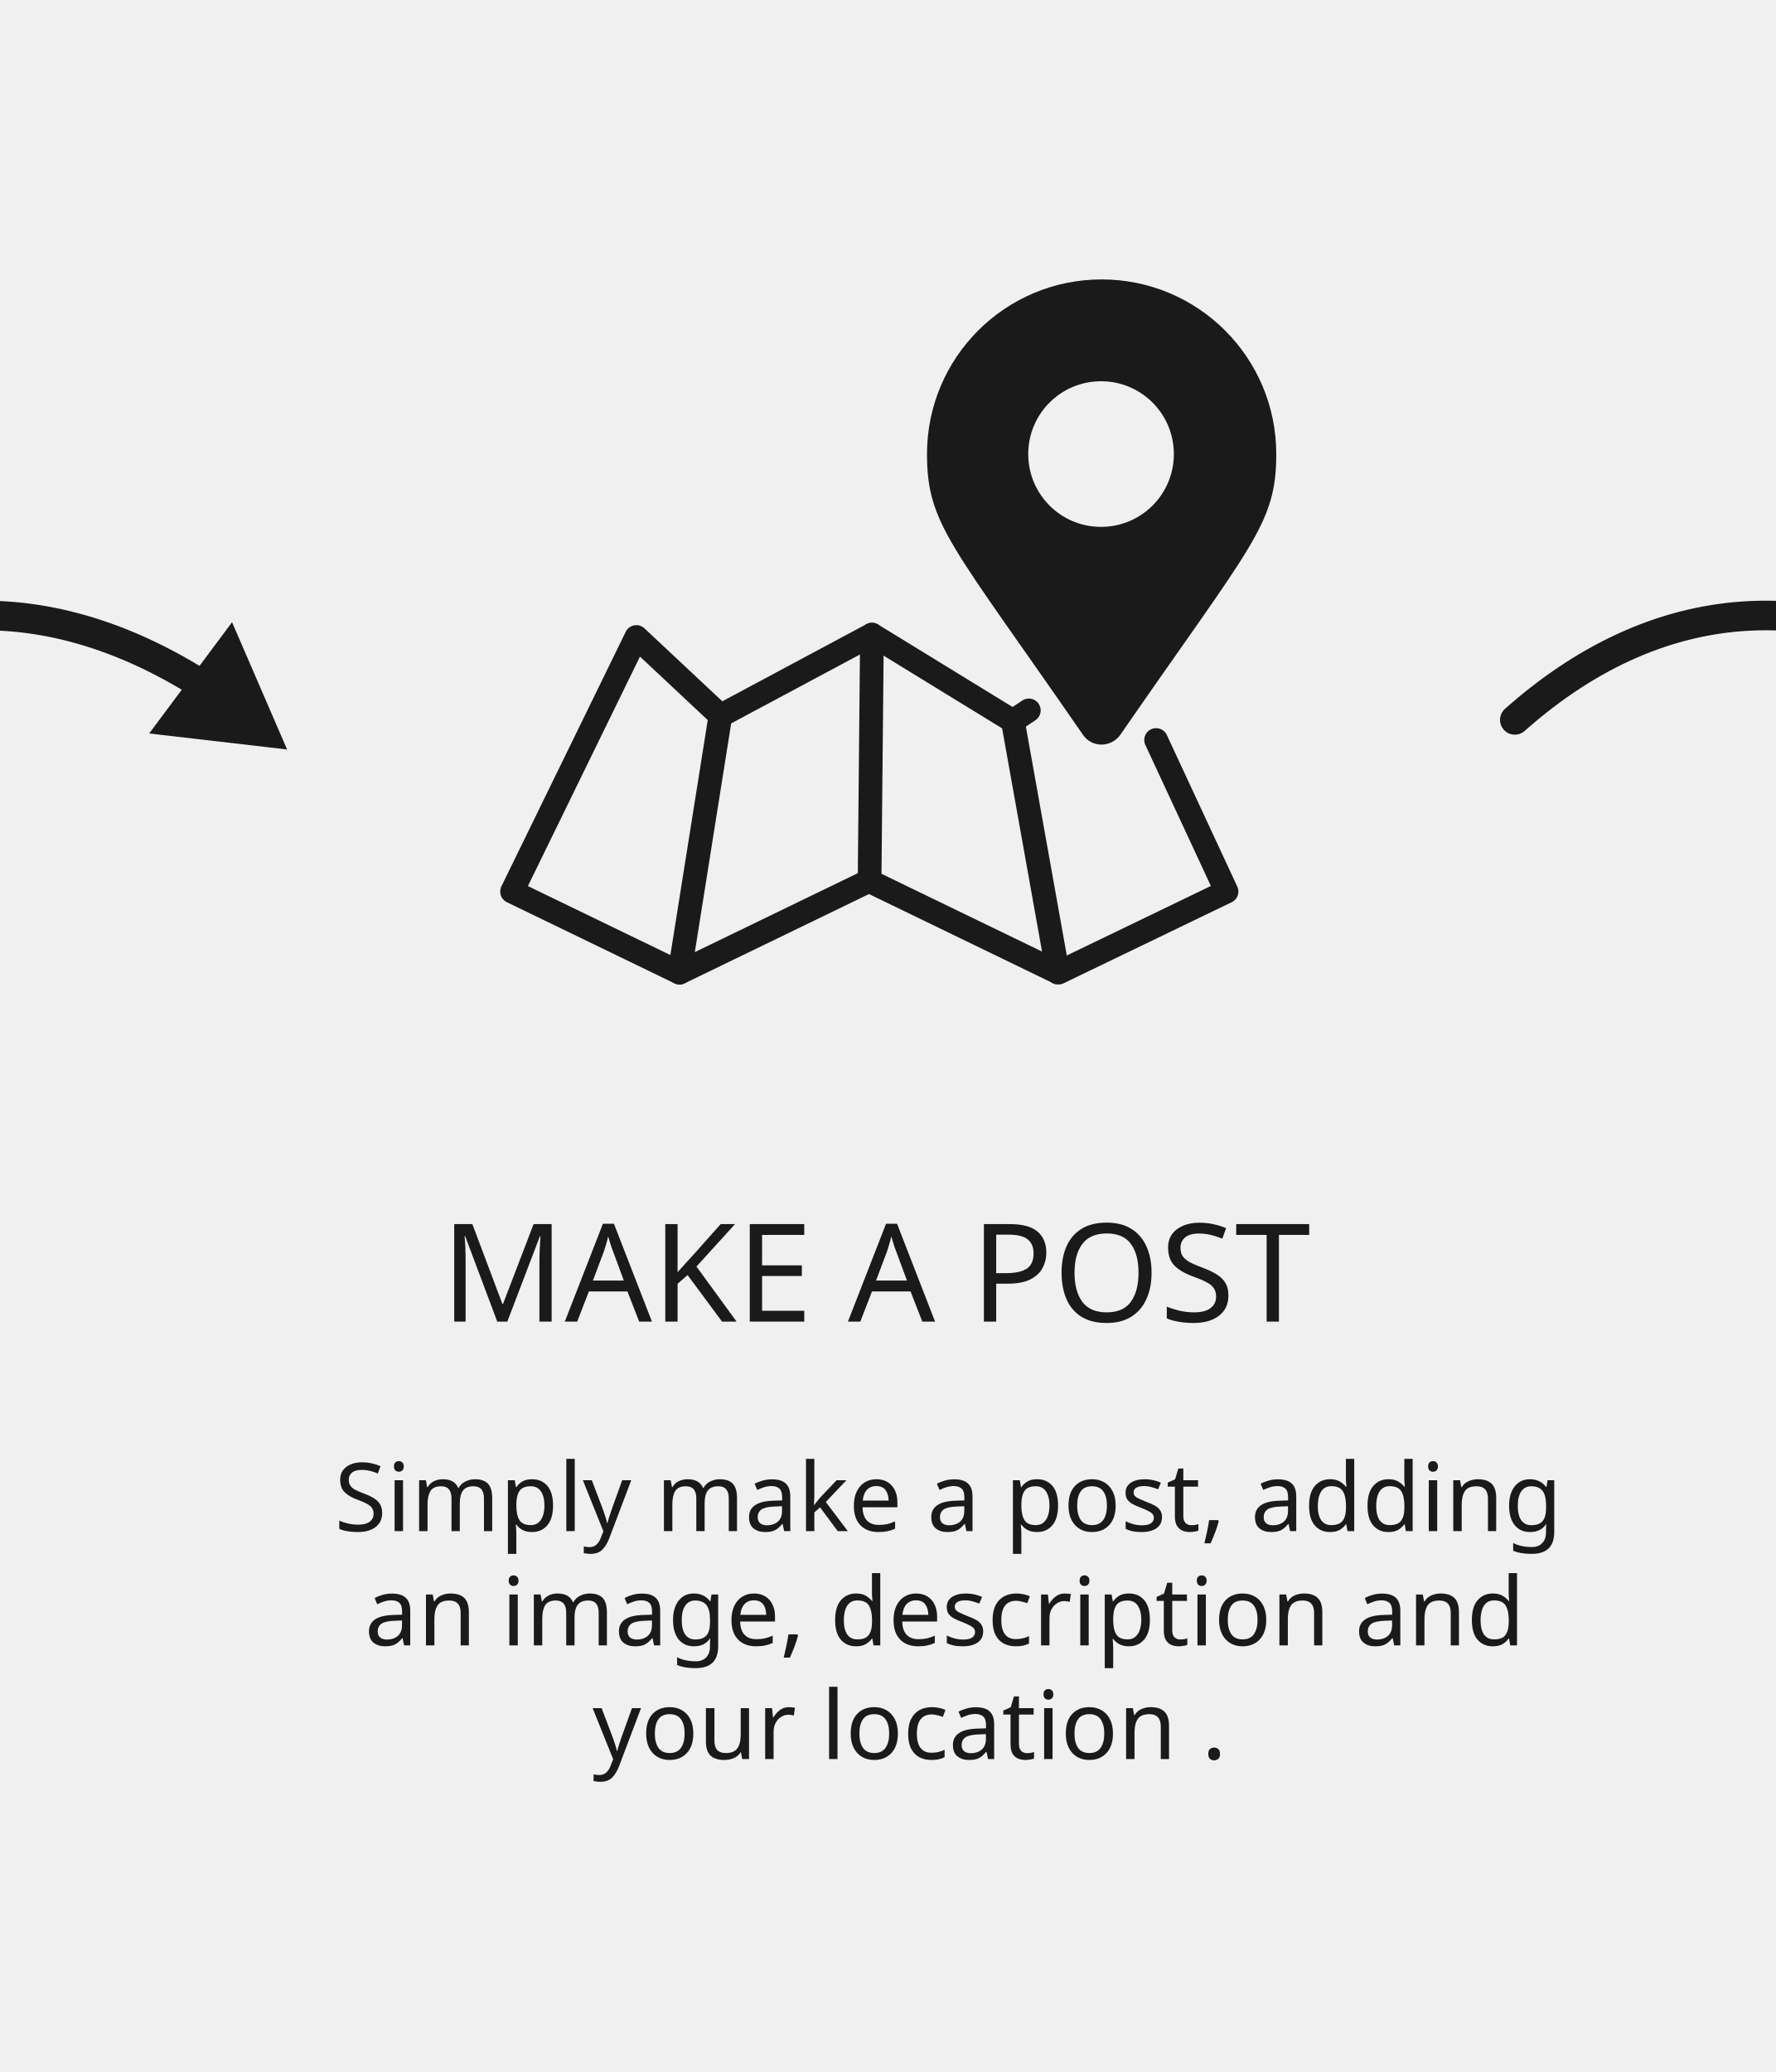
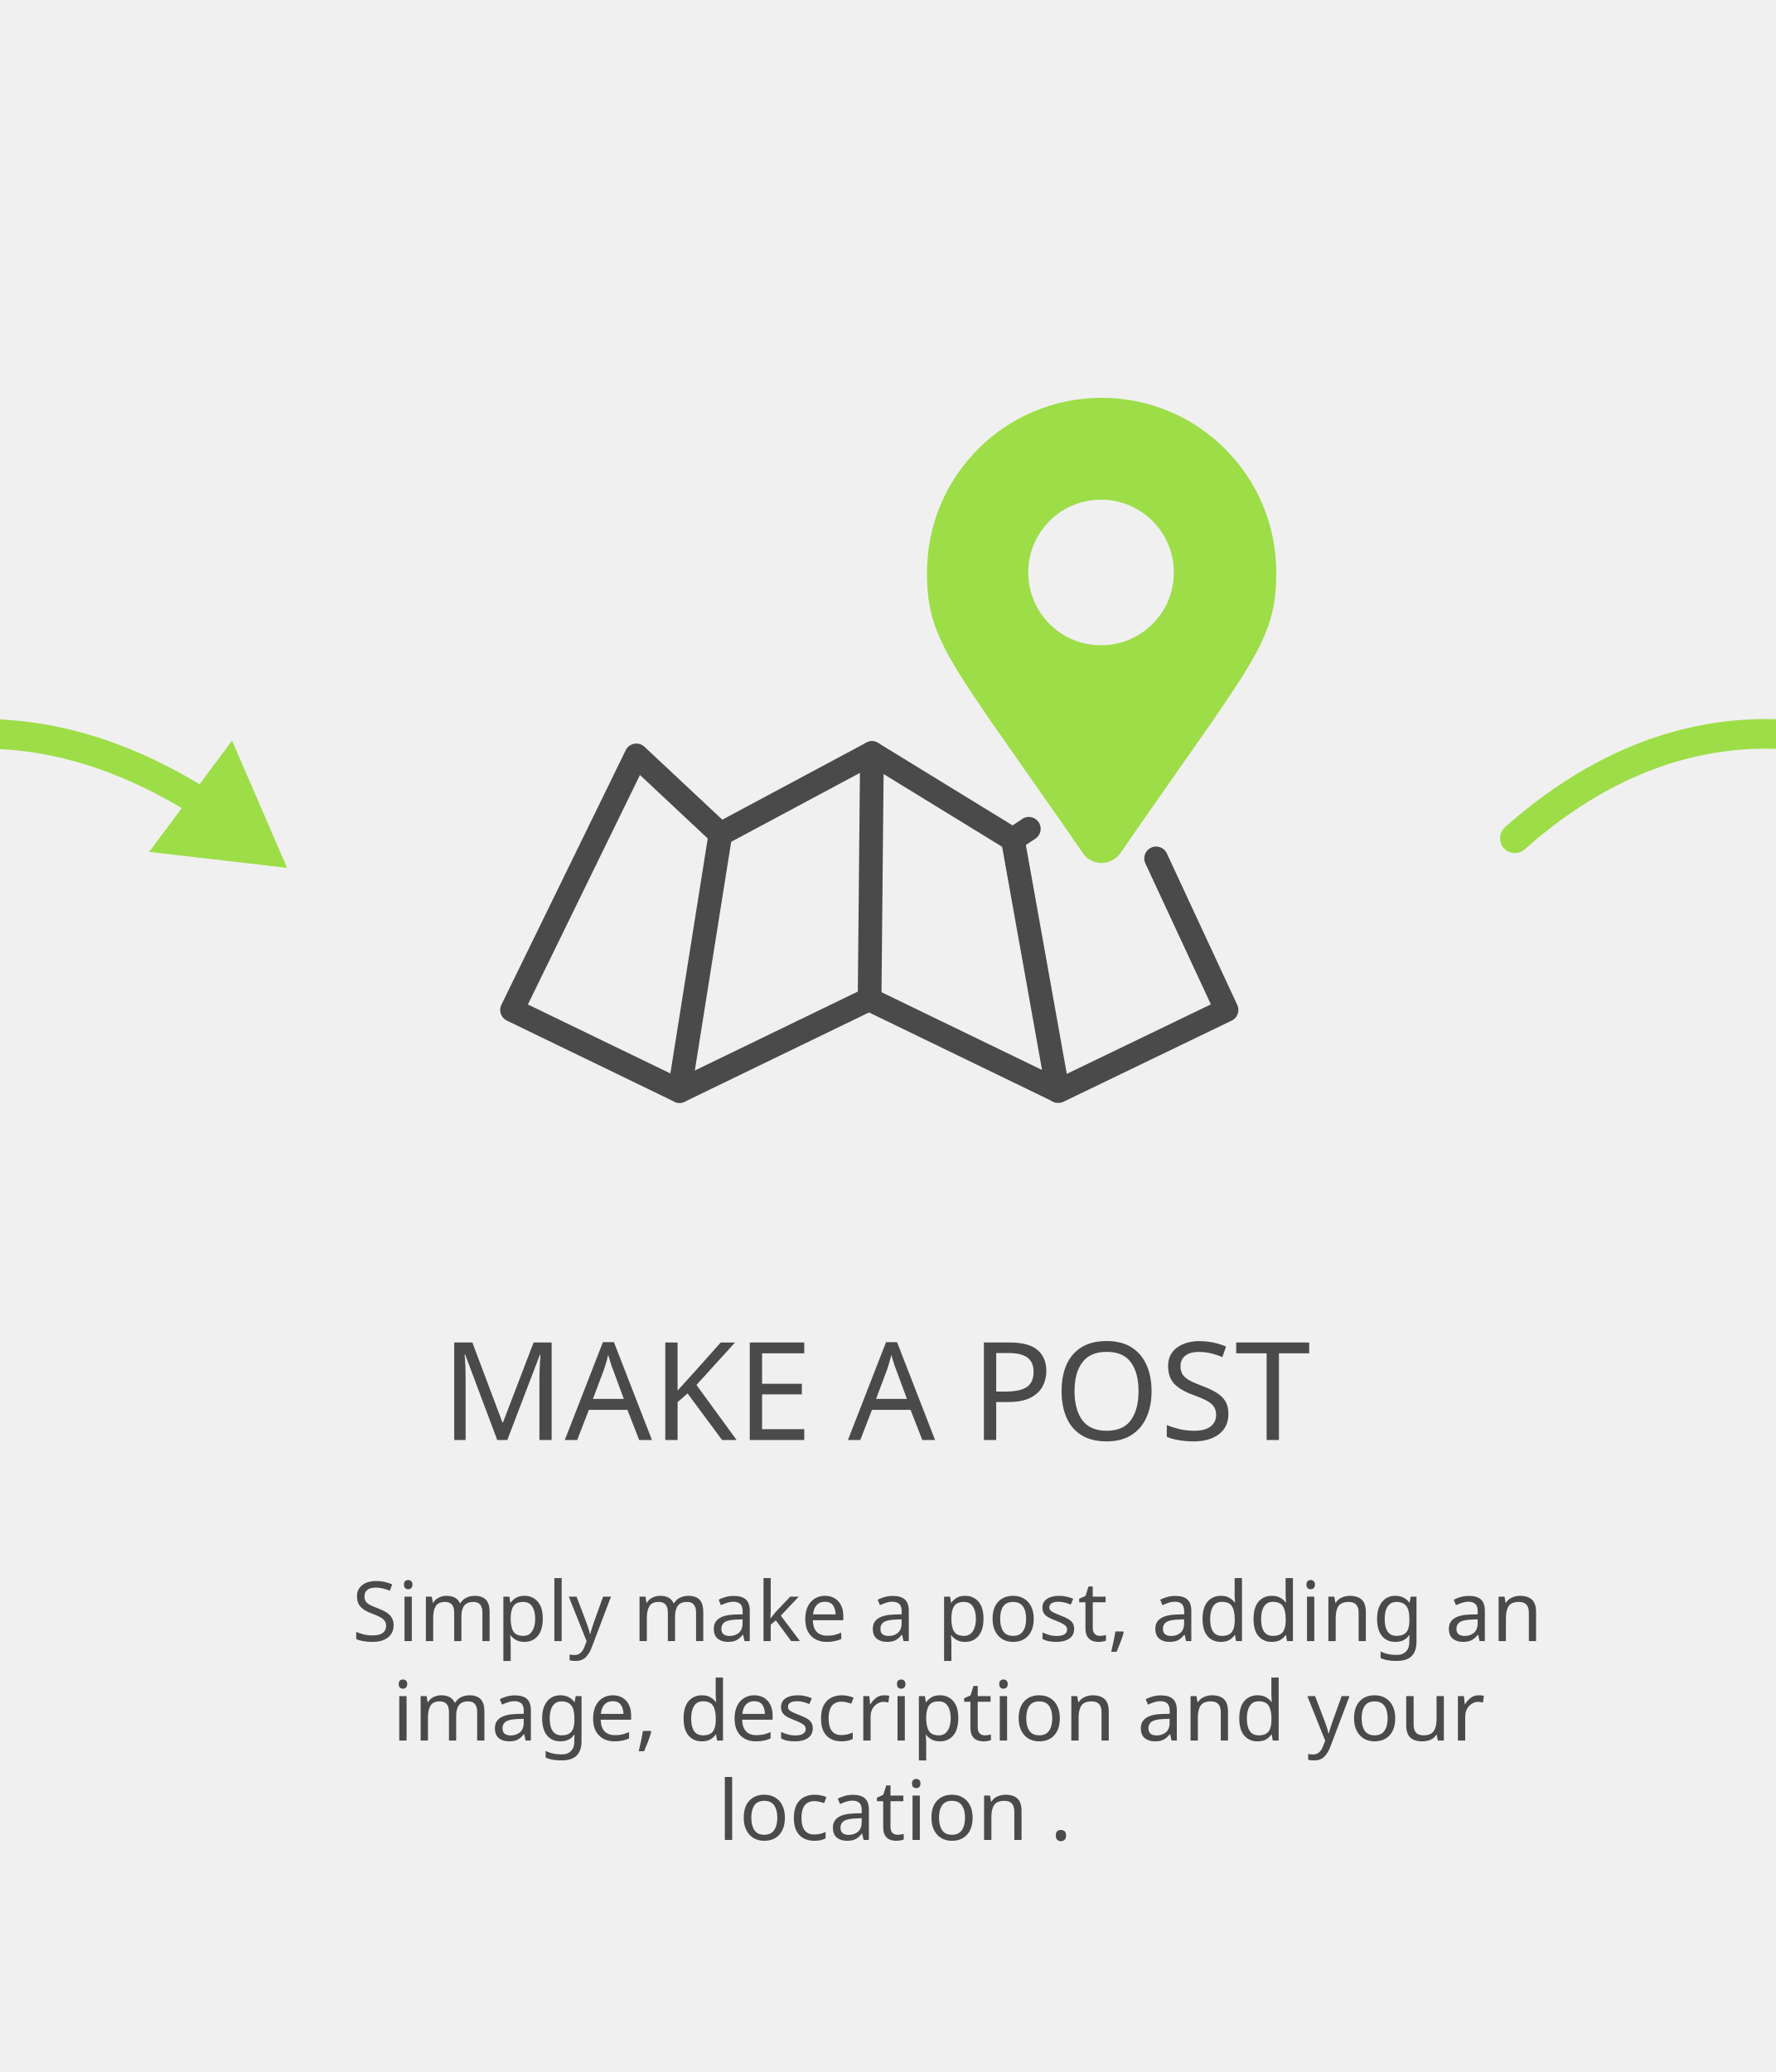
<svg xmlns="http://www.w3.org/2000/svg" version="1.1" x="0px" y="0px" viewBox="0 0 300 350" style="enable-background:new 0 0 300 350;" xml:space="preserve">
  <style type="text/css">
	.st0{fill:#99CC33;}
	.st1{fill:#9DDD48;}
	.st2{fill:#D9E021;}
	.st3{fill:#8CC63F;}
	.st4{fill:url(#SVGID_1_);}
	.st5{fill:url(#SVGID_2_);}
	.st6{fill:url(#SVGID_3_);}
	.st7{fill:url(#SVGID_4_);}
	.st8{fill:url(#SVGID_5_);}
	.st9{fill:#FEFEFE;}
	.st10{fill:url(#SVGID_6_);}
	.st11{fill:#669900;}
	.st12{fill:#EDEFFD;}
	.st13{fill:url(#SVGID_7_);}
	.st14{fill:url(#SVGID_8_);}
	.st15{fill:url(#SVGID_9_);}
	.st16{fill:url(#SVGID_10_);}
	.st17{fill:url(#SVGID_11_);}
	.st18{fill:url(#SVGID_12_);}
	.st19{fill:url(#SVGID_13_);}
	.st20{fill:url(#SVGID_14_);}
	.st21{fill:url(#SVGID_15_);}
	.st22{fill:url(#SVGID_16_);}
	.st23{fill:url(#SVGID_17_);}
	.st24{fill:url(#SVGID_18_);}
	.st25{fill:url(#SVGID_19_);}
	.st26{fill:url(#SVGID_20_);}
	.st27{fill:url(#SVGID_21_);}
	.st28{fill:url(#SVGID_22_);}
	.st29{fill:url(#SVGID_23_);}
	.st30{fill:url(#SVGID_24_);}
	.st31{fill:url(#SVGID_25_);}
	.st32{fill:url(#SVGID_26_);}
	.st33{fill:#7A88C2;}
	.st34{fill:#333349;}
	.st35{fill:#FDFDFD;}
	.st36{fill:#333333;}
	.st37{fill:none;stroke:#4D4D4D;stroke-width:4;stroke-linecap:round;stroke-linejoin:round;stroke-miterlimit:10;}
- 	.st38{fill:none;stroke:#1A1A1A;stroke-width:5;stroke-linecap:round;stroke-miterlimit:10;}
- 	.st39{fill:#1A1A1A;}
- 	.st40{opacity:0.44;fill:#FFFFFF;stroke:#000000;stroke-width:0.5;stroke-miterlimit:10;}
+ 	.st38{fill:none;stroke:#9DDD48;stroke-width:5;stroke-linecap:round;stroke-miterlimit:10;}
+ 	.st39{opacity:0.44;fill:#FFFFFF;stroke:#000000;stroke-width:0.5;stroke-miterlimit:10;}
+ 	.st40{fill:#4A4A4A;}
	.st41{fill:none;}
	.st42{font-family:'CirceRounded-Bold';}
	.st43{font-size:23.061px;}
- 	.st44{font-family:'CirceRounded-Light';}
- 	.st45{font-size:16.042px;}
- 	.st46{fill:none;stroke:#1A1A1A;stroke-width:4;stroke-linecap:round;stroke-linejoin:round;stroke-miterlimit:10;}
+ 	.st44{font-family:'CirceRounded-Regular';}
+ 	.st45{font-size:14px;}
+ 	.st46{fill:none;stroke:#4A4A4A;stroke-width:4;stroke-linecap:round;stroke-linejoin:round;stroke-miterlimit:10;}
	.st47{stroke:#000000;stroke-width:4;stroke-linecap:round;stroke-linejoin:round;stroke-miterlimit:10;}
	.st48{fill:none;stroke:#000000;stroke-width:4;stroke-linecap:round;stroke-linejoin:round;stroke-miterlimit:10;}
- 	.st49{fill:#1A1A1A;stroke:#000000;stroke-width:4;stroke-linecap:round;stroke-linejoin:round;stroke-miterlimit:10;}
+ 	.st49{fill:#4A4A4A;stroke:#4A4A4A;stroke-width:4;stroke-linecap:round;stroke-linejoin:round;stroke-miterlimit:10;}
</style>
  <g id="Layer_1">
    <g>
      <g>
-         <path class="st38" d="M-45.1,121.6c25.6-22.7,53.9-22.4,80.2-5.3" />
+         <path class="st38" d="M-45.1,141.6c25.6-22.7,53.9-22.4,80.2-5.3" />
        <g>
-           <polygon class="st39" points="25.2,123.9 48.5,126.6 39.2,105.1     " />
+           <polygon class="st1" points="25.2,143.9 48.5,146.6 39.2,125.1     " />
        </g>
      </g>
    </g>
    <g>
      <g>
-         <path class="st38" d="M255.9,121.6c25.6-22.7,53.9-22.4,80.2-5.3" />
+         <path class="st38" d="M255.9,141.6c25.6-22.7,53.9-22.4,80.2-5.3" />
      </g>
    </g>
  </g>
  <g id="Layer_2">
</g>
  <g id="Layer_3">
</g>
  <g id="Layer_4">
-     <rect x="34.2" y="207.1" class="st41" width="231.6" height="32" />
-     <text transform="matrix(1 0 0 1 74.4999 223.2431)" class="st39 st42 st43">MAKE A POST</text>
-     <rect x="55.2" y="247.4" class="st41" width="187.5" height="121.6" />
-     <text transform="matrix(1 0 0 1 56.4981 258.6353)">
-       <tspan x="0" y="0" class="st39 st44 st45">Simply make a post, adding </tspan>
-       <tspan x="5.1" y="19.3" class="st39 st44 st45">an image, description and </tspan>
-       <tspan x="43.6" y="38.5" class="st39 st44 st45">your location .</tspan>
+     <rect x="34.2" y="227.1" class="st41" width="231.6" height="32" />
+     <text transform="matrix(1 0 0 1 74.4999 243.2431)" class="st40 st42 st43">MAKE A POST</text>
+     <rect x="55.2" y="267.4" class="st41" width="187.5" height="121.6" />
+     <text transform="matrix(1 0 0 1 59.46 277.2056)">
+       <tspan x="0" y="0" class="st40 st44 st45">Simply make a post, adding an </tspan>
+       <tspan x="6.8" y="16.8" class="st40 st44 st45">image, description and your </tspan>
+       <tspan x="61.8" y="33.6" class="st40 st44 st45">location .</tspan>
    </text>
-     <g>
-       <path class="st39" d="M183,124.2c-22.3-32.3-26.4-35.6-26.4-47.5c0-16.3,13.2-29.5,29.5-29.5s29.5,13.2,29.5,29.5    c0,11.9-4.1,15.2-26.4,47.5C187.6,126.3,184.5,126.3,183,124.2L183,124.2z M186,89c6.8,0,12.3-5.5,12.3-12.3s-5.5-12.3-12.3-12.3    c-6.8,0-12.3,5.5-12.3,12.3S179.2,89,186,89z" />
-       <line class="st46" x1="146.9" y1="148.8" x2="147.3" y2="107.2" />
-       <line class="st46" x1="114.8" y1="164.3" x2="121.7" y2="120.9" />
-       <polyline class="st46" points="195.3,125 207.2,150.6 178.8,164.3 146.8,148.8 114.8,164.3 86.5,150.6 107.5,107.6 121.7,120.9     147.3,107.2 171.1,121.8 178.7,164.3   " />
-       <line class="st46" x1="171.1" y1="121.8" x2="173.8" y2="120" />
-     </g>
+     <path class="st1" d="M183,144.2c-22.3-32.3-26.4-35.6-26.4-47.5c0-16.3,13.2-29.5,29.5-29.5s29.5,13.2,29.5,29.5   c0,11.9-4.1,15.2-26.4,47.5C187.6,146.3,184.5,146.3,183,144.2L183,144.2z M186,109c6.8,0,12.3-5.5,12.3-12.3s-5.5-12.3-12.3-12.3   c-6.8,0-12.3,5.5-12.3,12.3S179.2,109,186,109z" />
+     <line class="st46" x1="146.9" y1="168.8" x2="147.3" y2="127.2" />
+     <line class="st46" x1="114.8" y1="184.3" x2="121.7" y2="140.9" />
+     <polyline class="st46" points="195.3,145 207.2,170.6 178.8,184.3 146.8,168.8 114.8,184.3 86.5,170.6 107.5,127.6 121.7,140.9    147.3,127.2 171.1,141.8 178.7,184.3  " />
+     <line class="st46" x1="171.1" y1="141.8" x2="173.8" y2="140" />
  </g>
</svg>
